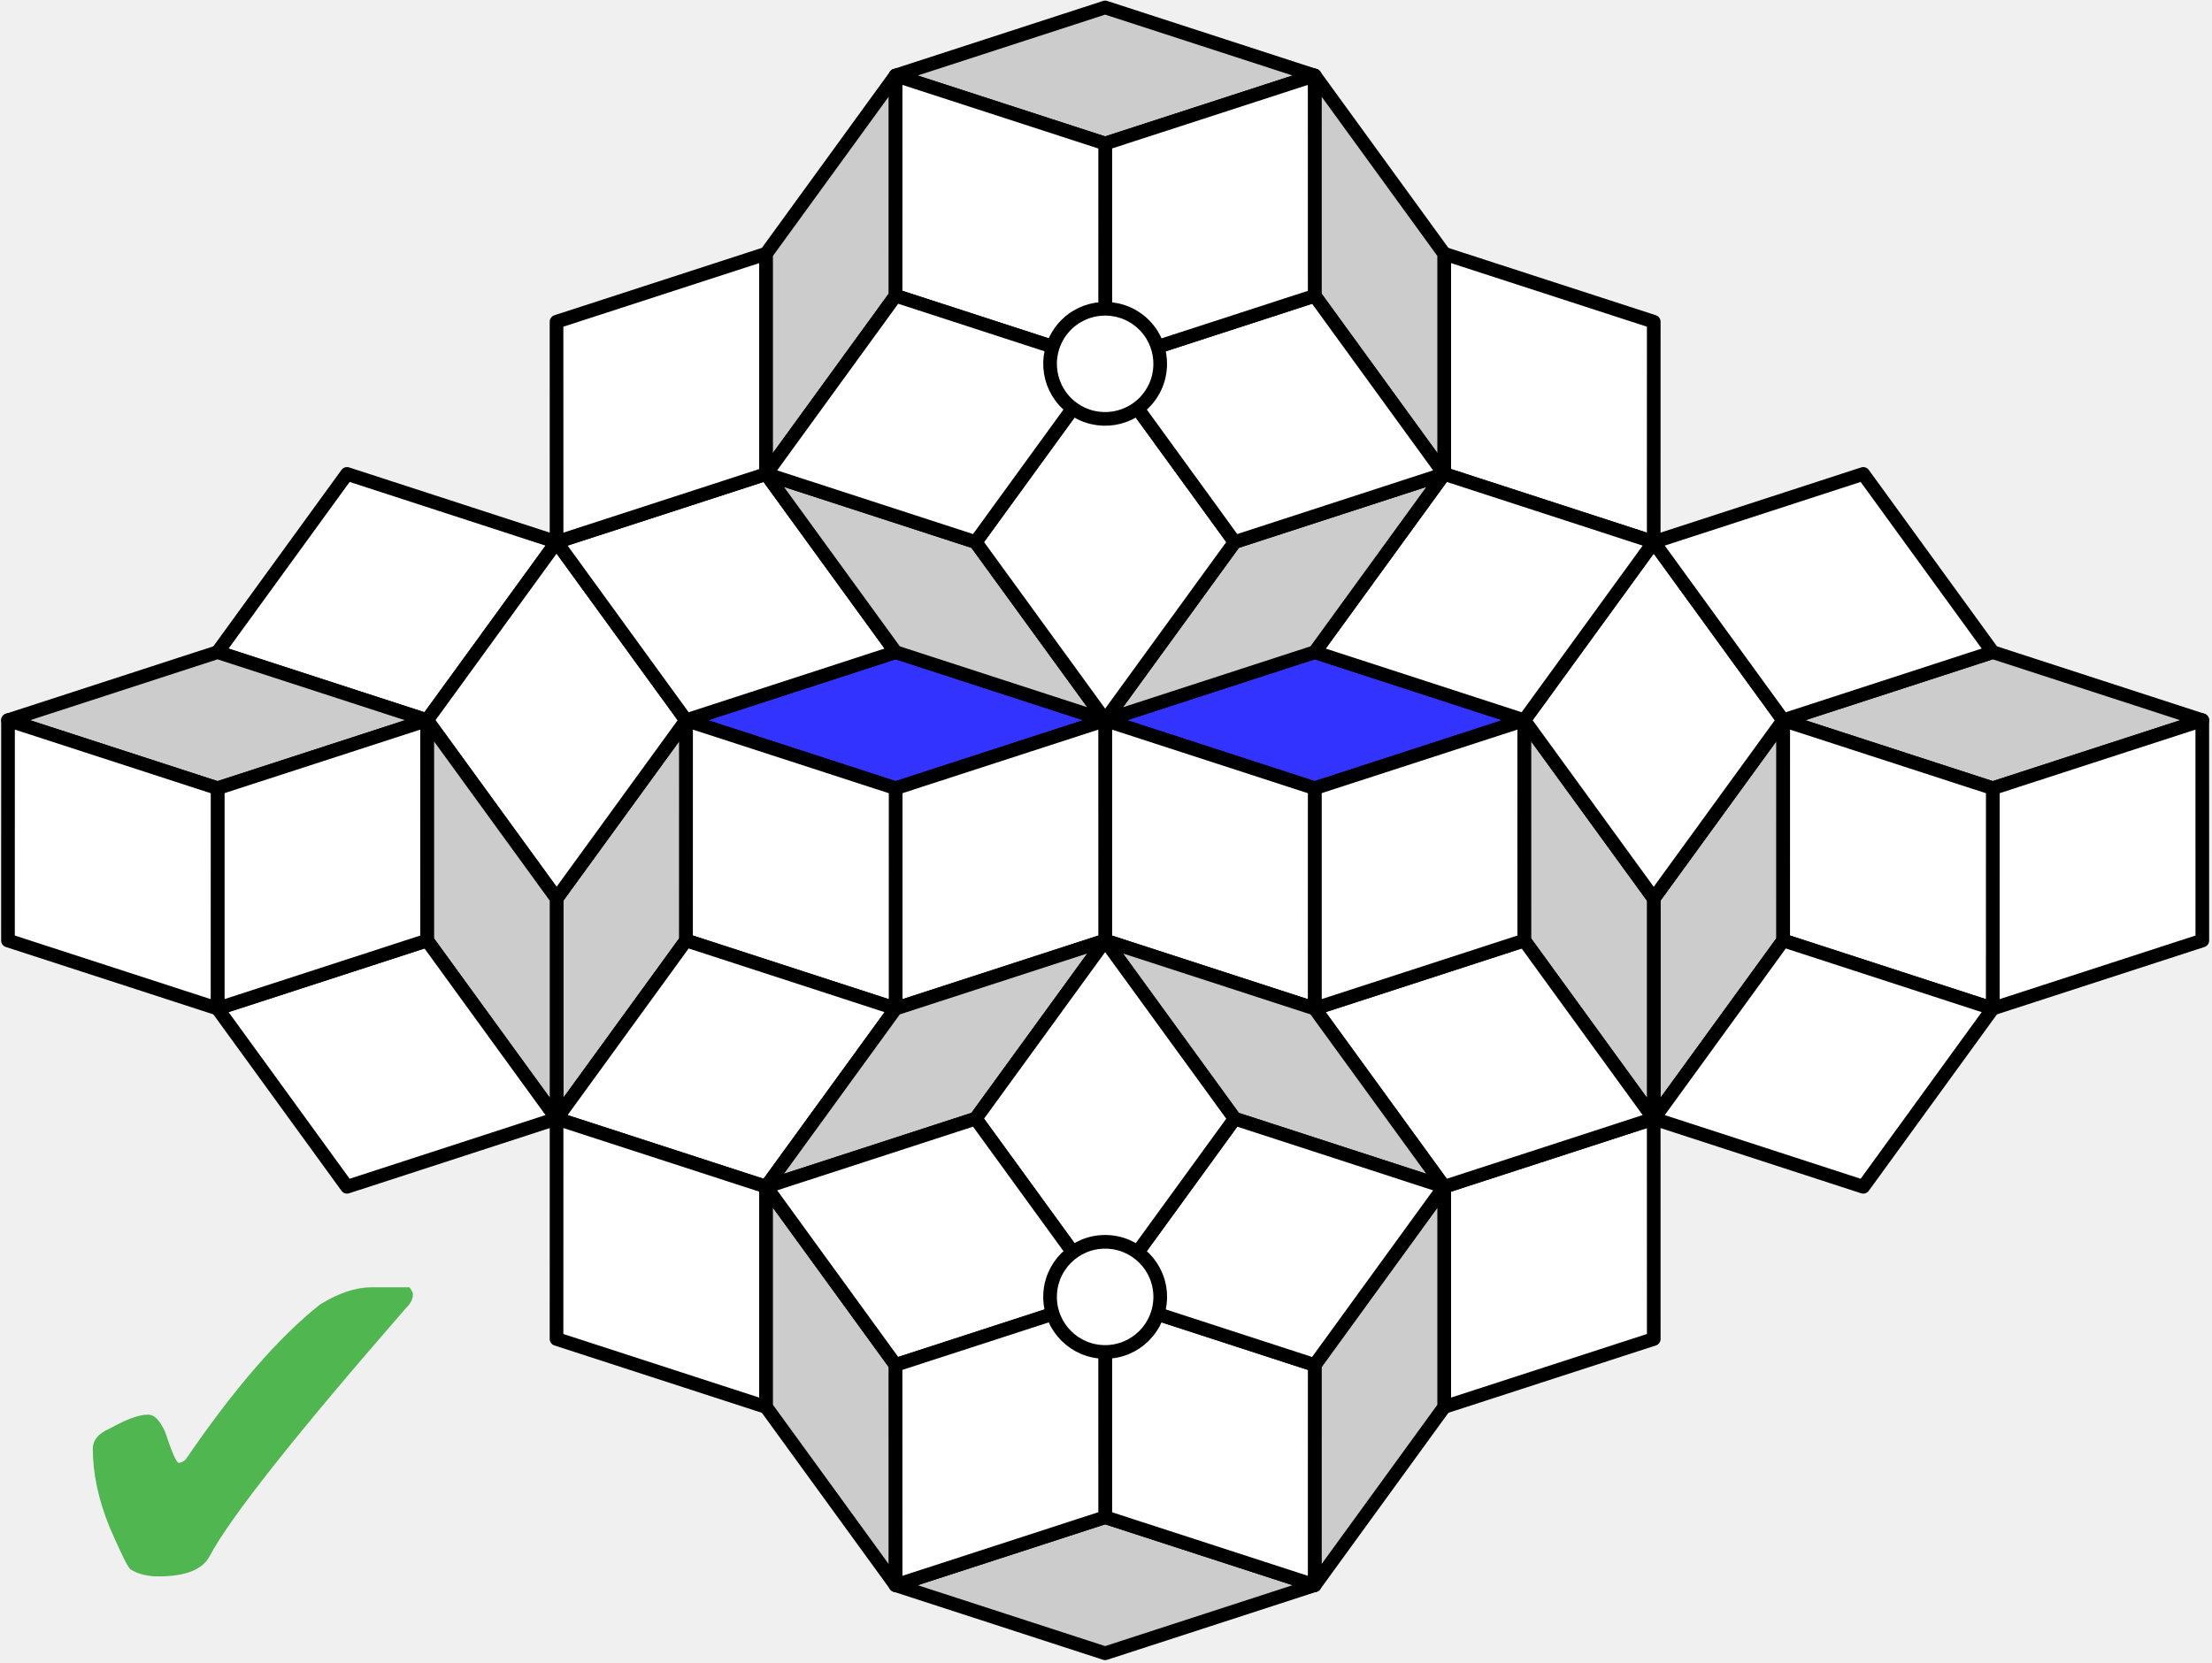
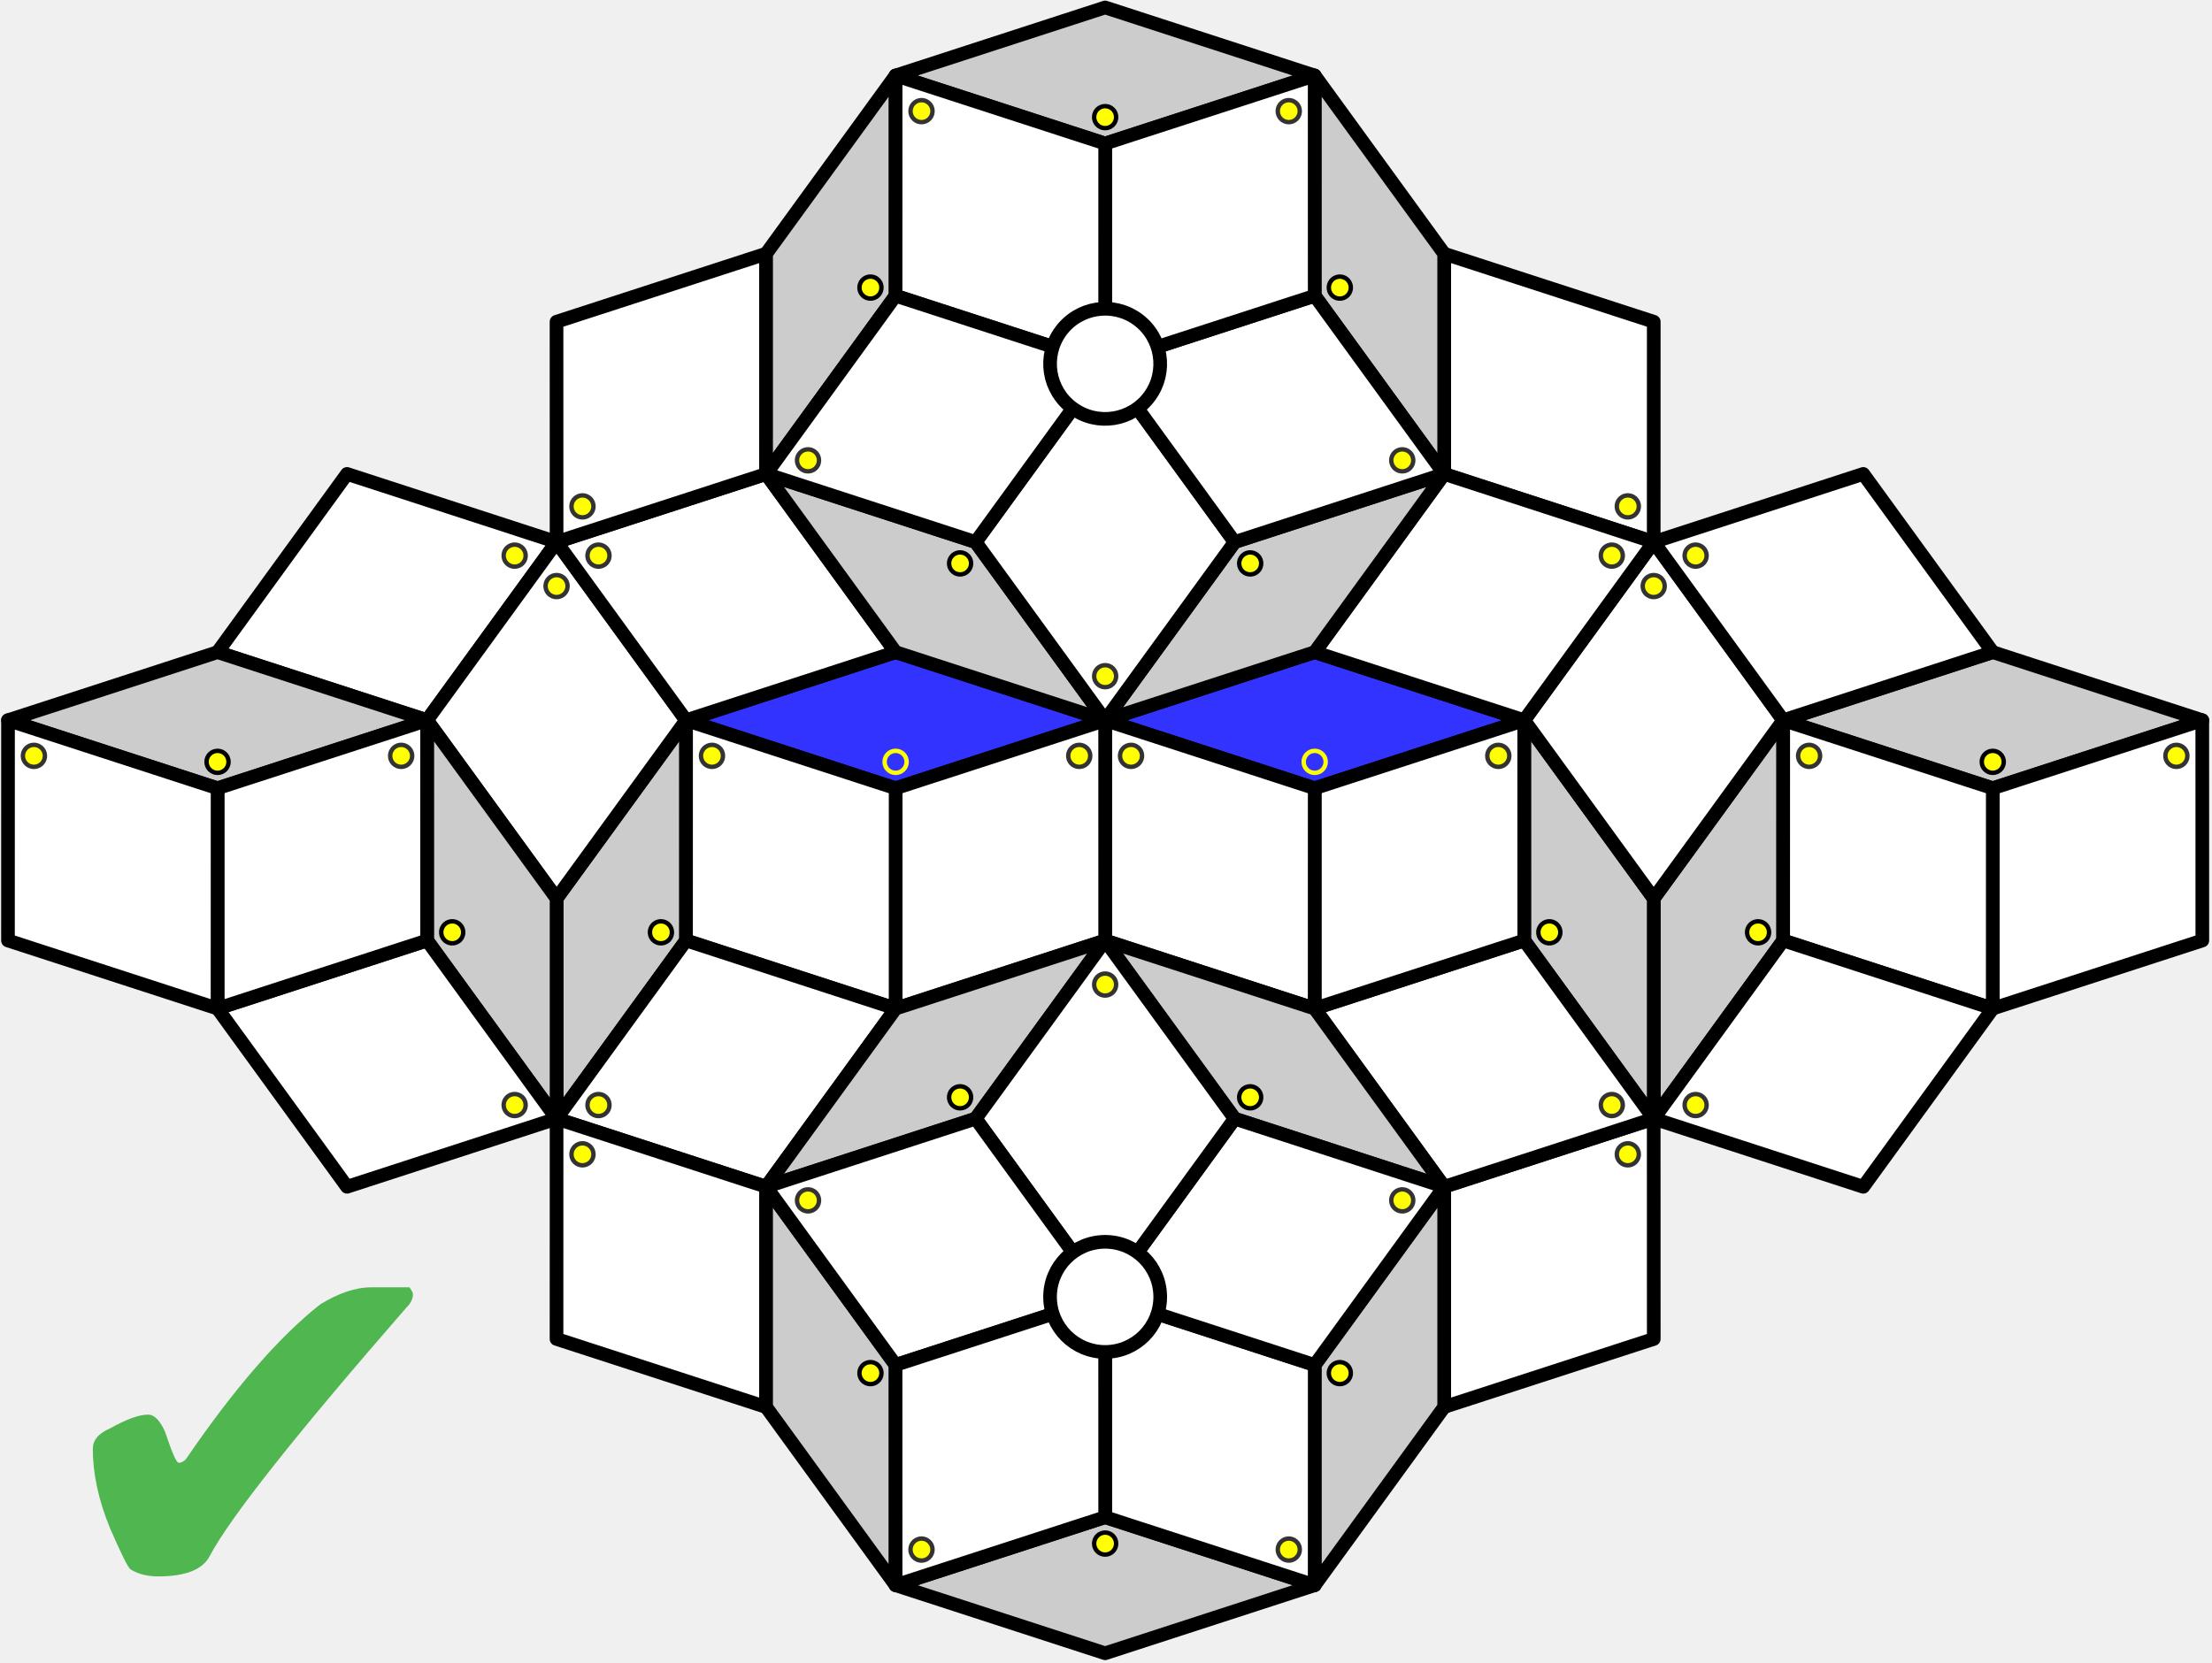
<svg xmlns="http://www.w3.org/2000/svg" width="301.2" height="226.5" viewBox="9.56 -14.86 10.04 7.55" preserveAspectRatio="xMidYMid meet" id="Penrose_Rhombi_05">
  <defs>
    <g id="t">
      <path d="M 0 0   L -0.309 0.951   -0.618 0   -0.309 -0.951  Z" />
+       <circle fill="#FF0" stroke="#000" stroke-width="0.04" paint-order="stroke fill" cx="-0.12" cy="0" r="0.04" />
+     </g>
+     <g id="t-special">
+       <path fill="#33F" d="M 0 0   L -0.309 0.951   -0.618 0   -0.309 -0.951  Z" />
+       <circle fill="#33F" stroke="#FF0" stroke-width="0.04" paint-order="stroke fill" cx="-0.12" cy="0" r="0.04" />
    </g>
    <g id="f">
      <path d="M 0 0   L -0.809 0.588   -1.618 0   -0.809 -0.588  Z" />
+       <circle fill="#FF0" stroke="#333" stroke-width="0.04" paint-order="stroke fill" cx="-0.2" cy="0" r="0.04" />
    </g>
    <g id="o">
      <path d="M 0 0   L -0.809 0.588   -1.618 0   -0.809 -0.588  Z" />
+       <circle fill="#FF0" stroke="#333" stroke-width="0.04" paint-order="stroke fill" cx="-0.2" cy="0" r="0.04" />
    </g>
    <g id="c5r">
      <g fill="#CCC" opacity="1">
        <use href="#t" transform="translate(0.9511,0.309) rotate(198)" />
        <use href="#t" transform="translate(0.5878,-0.809) rotate(126)" />
        <use href="#t" transform="translate(-0.5878,-0.809) rotate(54)" />
        <use href="#t" transform="translate(-0.9511,0.309) rotate(342)" />
        <use href="#t" transform="translate(0,1) rotate(270)" />
      </g>
      <g fill="#FFF" opacity="1">
        <use href="#f" transform="translate(0.9511,1.309) rotate(54)" />
        <use href="#f" transform="translate(1.5388,-0.5) rotate(342)" />
        <use href="#f" transform="translate(0,-1.618) rotate(270)" />
        <use href="#f" transform="translate(-1.5388,-0.5) rotate(198)" />
        <use href="#f" transform="translate(-0.9511,1.309) rotate(126)" />
      </g>
      <circle r="0.25" fill="#FFF" opacity="1" />
    </g>
  </defs>
  <g stroke-width="0.062" stroke="#000" paint-order="fill stroke" stroke-linejoin="round" stroke-opacity="1">
    <g fill="#CCC" opacity="1">
      <use href="#t" transform="translate(18.6049,-11.2812) rotate(90)" />
-       <use href="#t" transform="translate(15.5272,-11.2812) rotate(90)" fill="#33F" />
-       <use href="#t" transform="translate(13.6251,-11.2812) rotate(90)" fill="#33F" />
+       <use href="#t-special" transform="translate(15.5272,-11.2812) rotate(90)" />
+       <use href="#t-special" transform="translate(13.6251,-11.2812) rotate(90)" />
      <use href="#t" transform="translate(17.6538,-10.5902) rotate(18)" />
      <use href="#t" transform="translate(16.4782,-10.5902) rotate(162)" />
      <use href="#t" transform="translate(12.674,-10.5902) rotate(18)" />
    </g>
    <g fill="#FFF" opacity="1">  
</g>
    <g fill="#FFF" opacity="1">
      <use href="#o" transform="translate(19.5559,-11.5902) rotate(306)" />
      <use href="#o" transform="translate(17.6538,-11.5902) rotate(234)" />
      <use href="#o" transform="translate(17.066,-9.7812) rotate(162)" />
      <use href="#o" transform="translate(17.066,-9.7812) rotate(306)" />
      <use href="#o" transform="translate(17.066,-9.7812) rotate(18)" />
      <use href="#o" transform="translate(16.4782,-11.5902) rotate(306)" />
      <use href="#o" transform="translate(14.5761,-11.5902) rotate(234)" />
      <use href="#o" transform="translate(14.5761,-11.5902) rotate(306)" />
      <use href="#o" transform="translate(12.674,-11.5902) rotate(234)" />
      <use href="#o" transform="translate(12.0862,-9.7812) rotate(162)" />
      <use href="#o" transform="translate(12.0862,-9.7812) rotate(234)" />
    </g>
    <g transform="translate(10.5474,-14.5172)">
      <g fill="#FFF" opacity="1">
        <use href="#f" transform="translate(1.5388,2.118) rotate(342)" />
        <use href="#f" transform="translate(1.5388,2.118) rotate(270)" />
        <use href="#f" transform="translate(1.5388,2.118) rotate(198)" />
        <use href="#f" transform="translate(1.5388,2.118) rotate(126)" />
      </g>
    </g>
    <g transform="translate(17.066,-12.3992)">
      <g fill="#FFF" opacity="1">
        <use href="#f" transform="rotate(270)" />
        <use href="#f" transform="rotate(198)" />
        <use href="#f" transform="rotate(54)" />
        <use href="#f" transform="rotate(342)" />
      </g>
    </g>
    <use href="#c5r" transform="translate(14.5761,-13.2082) rotate(36)" />
    <use href="#c5r" transform="translate(14.5761,-8.9721)" />
    <g transform="translate(10.5474,-10.2812) rotate(36)">
      <g fill="#CCC" opacity="1">
        <use href="#t" transform="translate(0.5878,-0.809) rotate(126)" />
        <use href="#t" transform="translate(-0.5878,-0.809) rotate(54)" />
      </g>
      <g fill="#FFF" opacity="1">
        <use href="#f" transform="translate(1.5388,-0.5) rotate(342)" />
        <use href="#f" transform="translate(0,-1.618) rotate(270)" />
        <use href="#f" transform="translate(-1.5388,-0.5) rotate(198)" />
      </g>
    </g>
  </g>
  <g font-family="sans-serif" fill="#090" text-anchor="left">
    <g font-size="0.2em" opacity="0.667" transform="translate(9.7,-7.5)">
      <text vertical-align="text-bottom">✔</text>
    </g>
  </g>
</svg>
